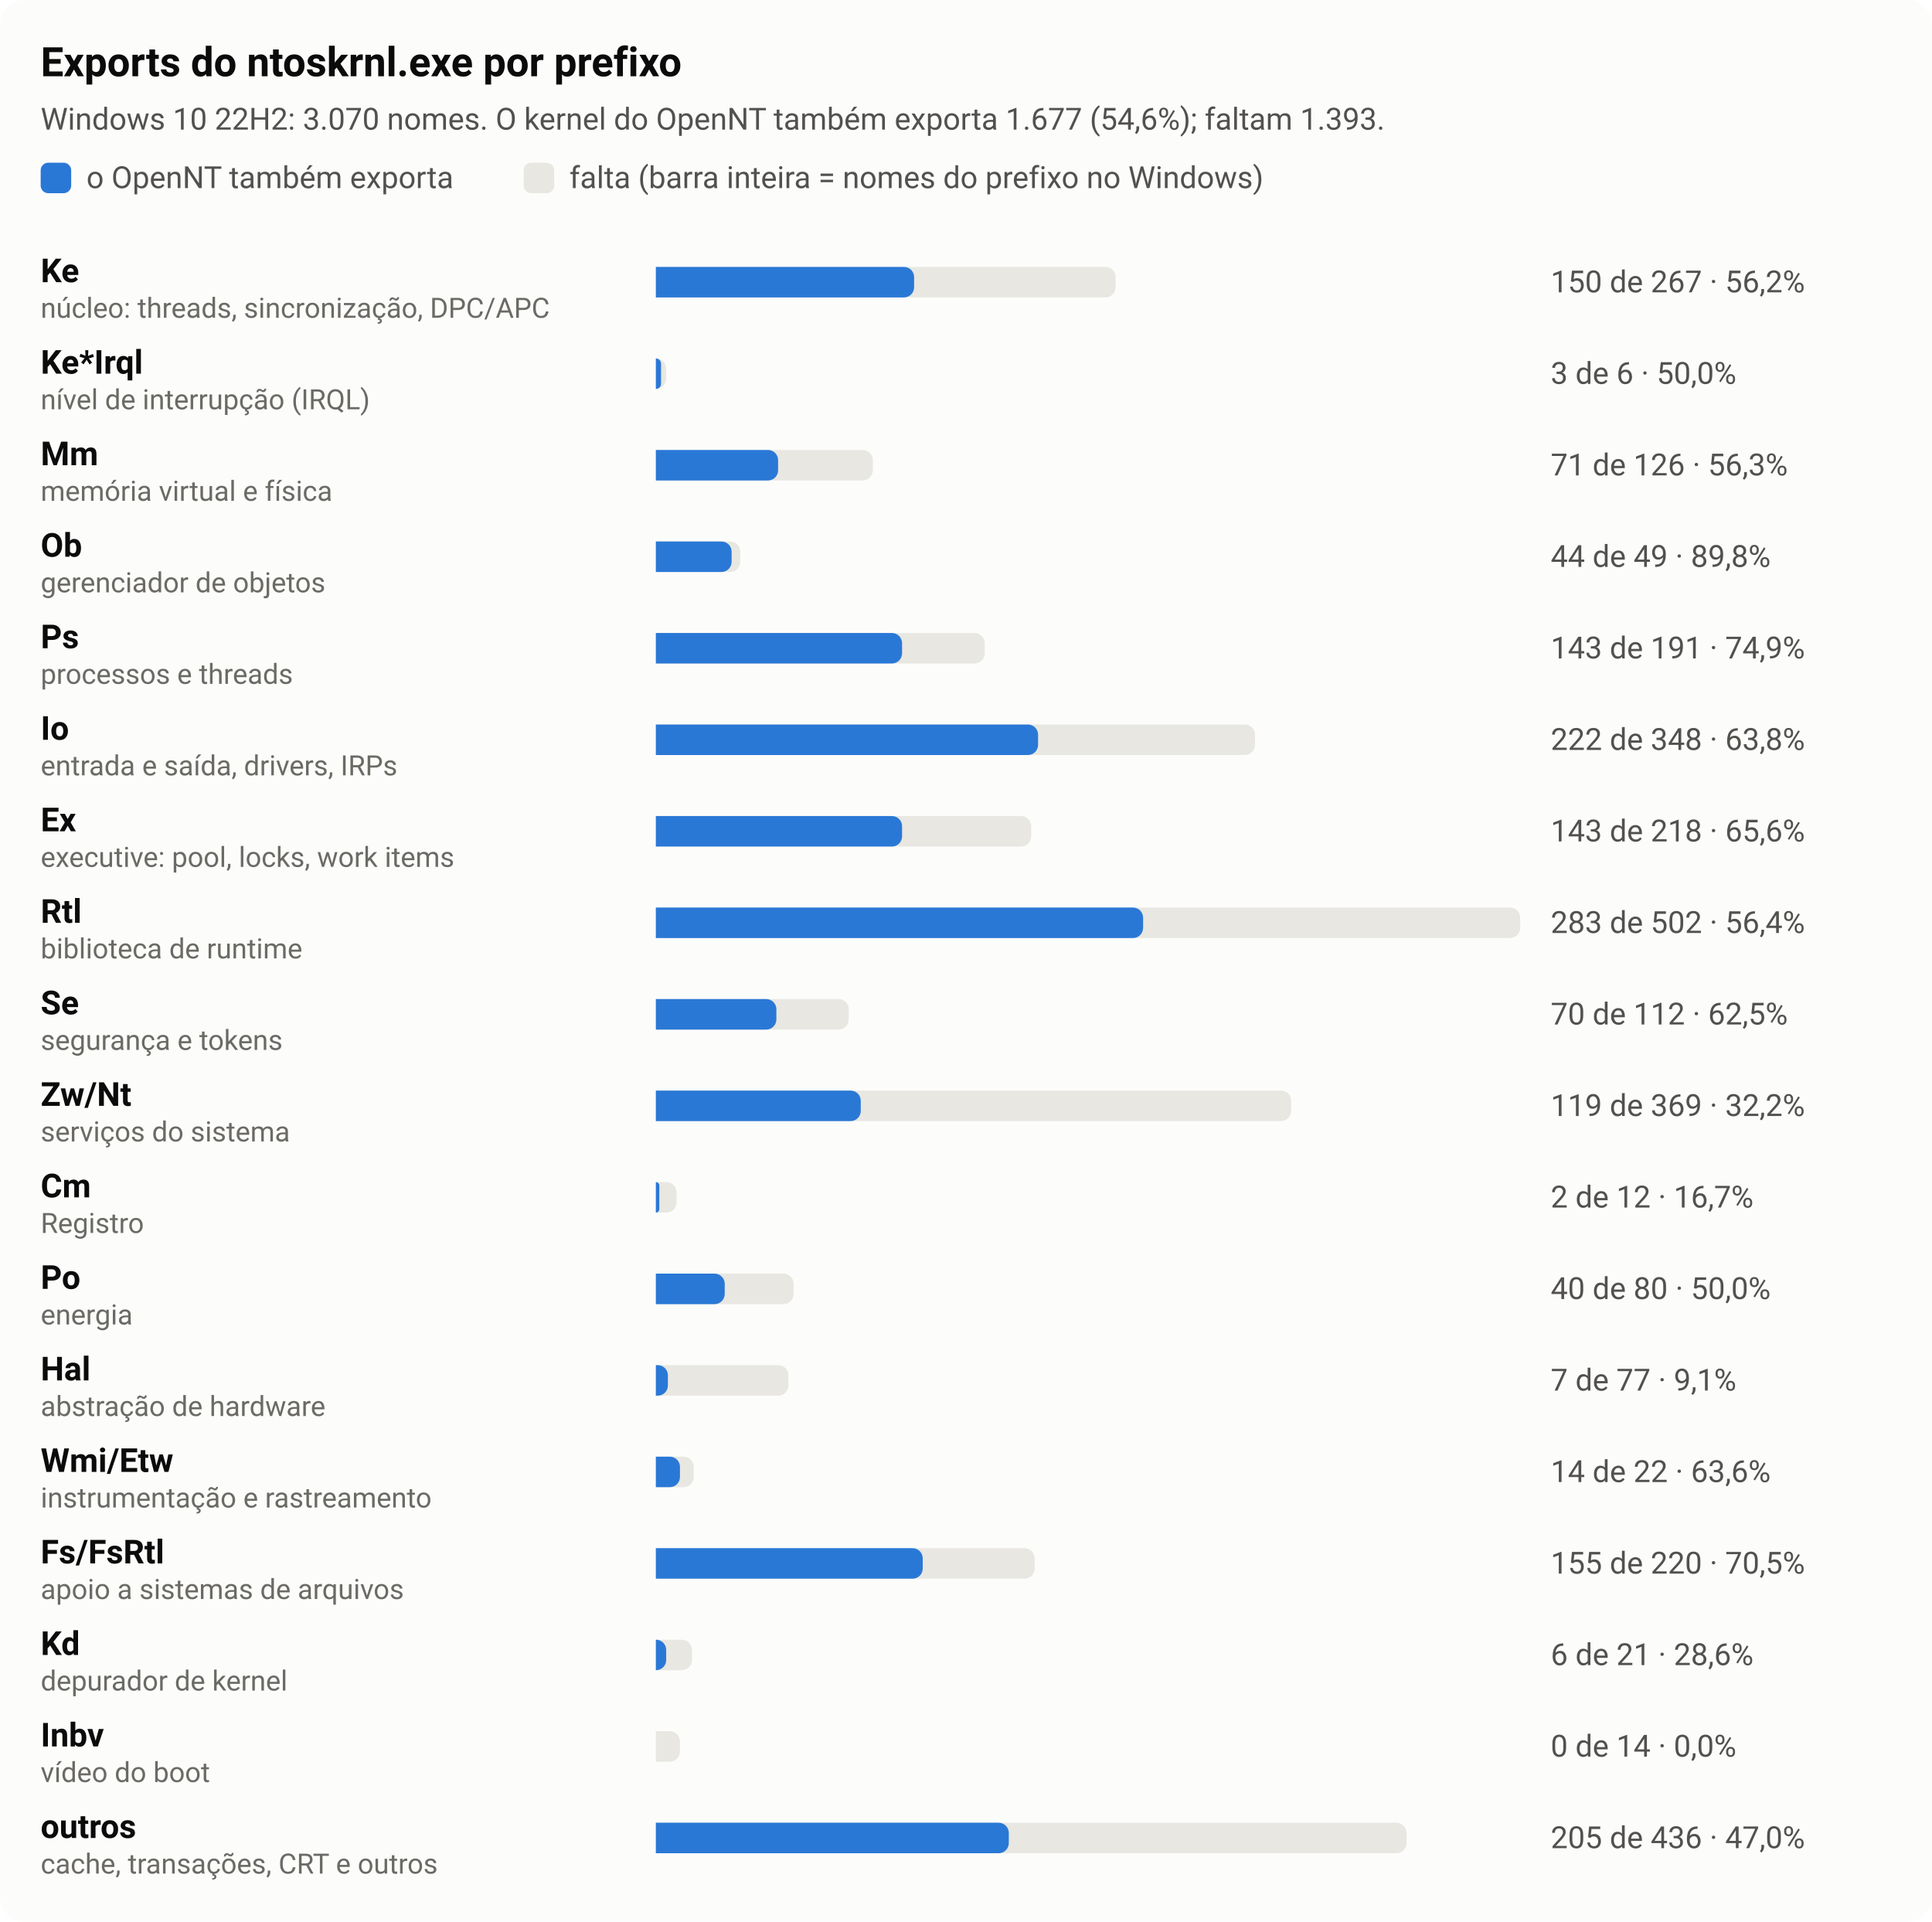
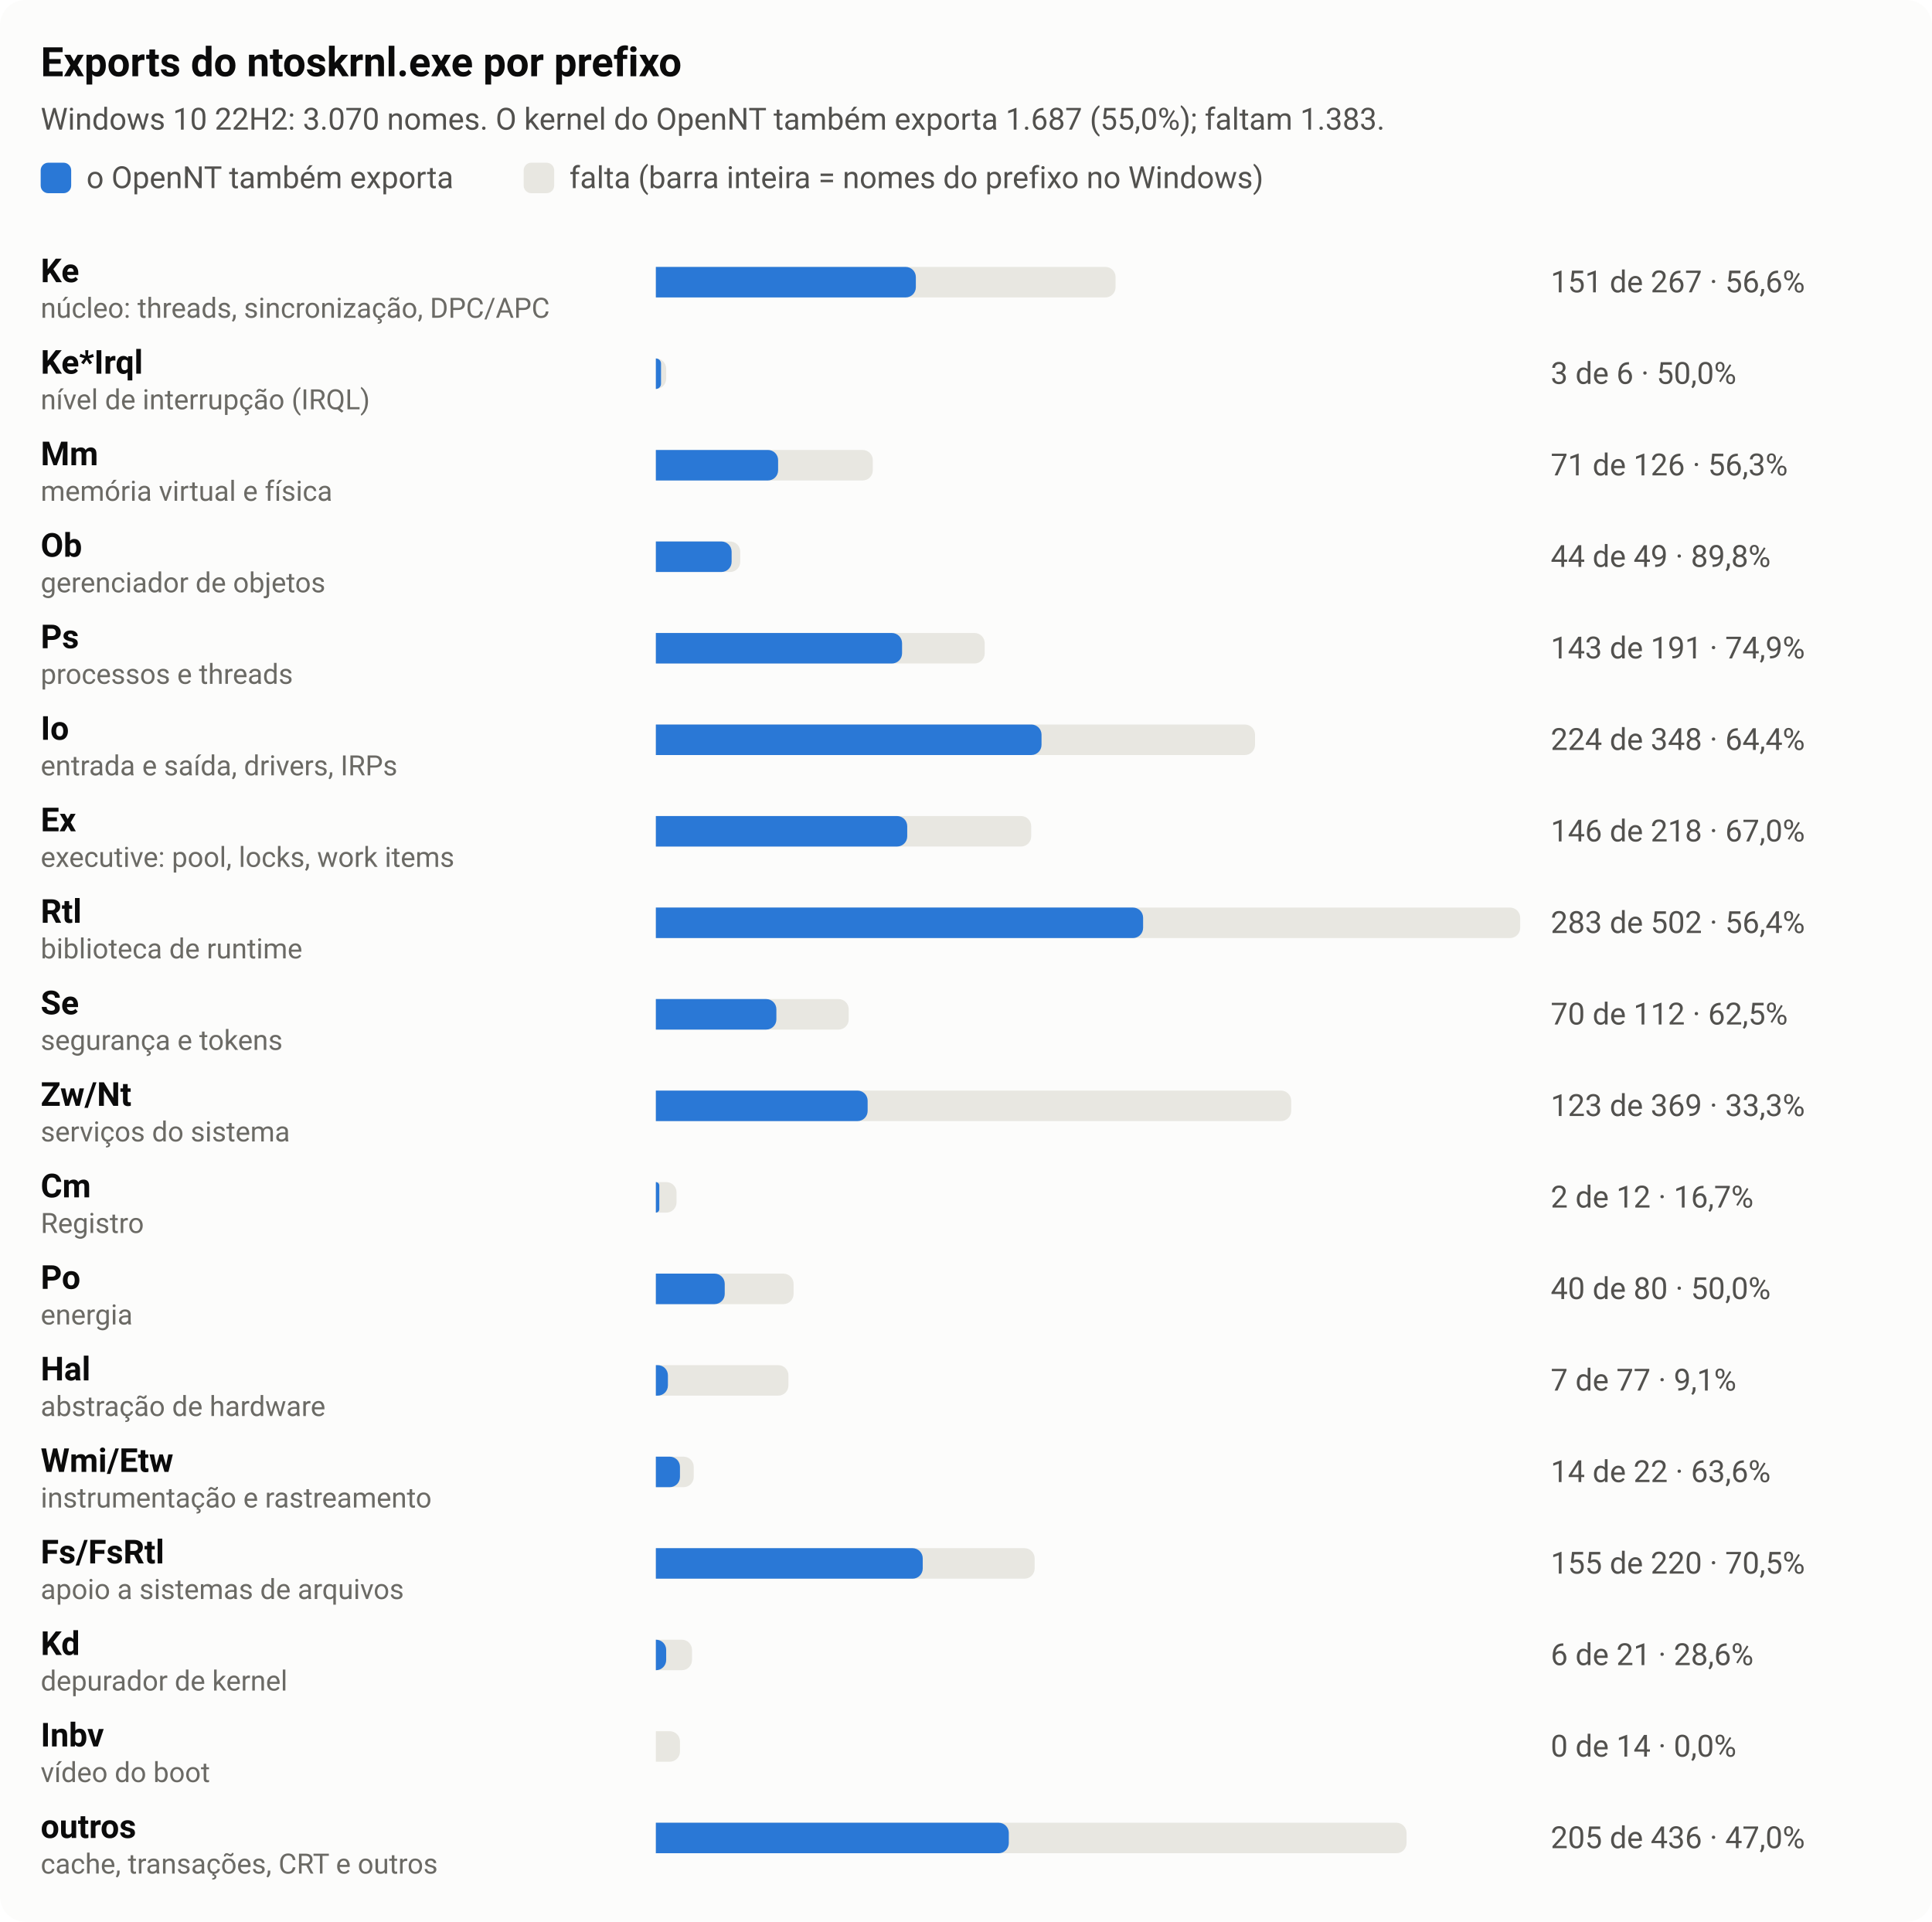
<svg xmlns="http://www.w3.org/2000/svg" width="760" height="756" viewBox="0 0 760 756" role="img" aria-labelledby="pc-title">
  <style>.pc-bg{fill:#fcfcfb}.pc-t{font:600 16px system-ui,-apple-system,Segoe UI,Roboto,sans-serif;fill:#0b0b0b}.pc-s,.pc-v{font:12px system-ui,-apple-system,Segoe UI,Roboto,sans-serif;fill:#52514e}.pc-v{font-variant-numeric:tabular-nums}.pc-l{font:600 13px system-ui,-apple-system,Segoe UI,Roboto,sans-serif;fill:#0b0b0b}.pc-m{font:11px system-ui,-apple-system,Segoe UI,Roboto,sans-serif;fill:#6b6a65}.pc-k{fill:#e8e7e1}.pc-a{fill:#2a78d6}@media (prefers-color-scheme:dark){.pc-bg{fill:#1a1a19}.pc-t,.pc-l{fill:#f0efec}.pc-s,.pc-v{fill:#c3c2b7}.pc-m{fill:#9d9b94}.pc-k{fill:#2c2c2a}.pc-a{fill:#3987e5}}</style>
  <rect class="pc-bg" width="760" height="756" rx="10" />
  <text class="pc-t" x="16" y="30">Exports do ntoskrnl.exe por prefixo</text>
-   <text class="pc-s" x="16" y="51">Windows 10 22H2: 3.070 nomes. O kernel do OpenNT também exporta 1.677 (54,6%); faltam 1.393.</text>
+   <text class="pc-s" x="16" y="51">Windows 10 22H2: 3.070 nomes. O kernel do OpenNT também exporta 1.687 (55,0%); faltam 1.383.</text>
  <rect class="pc-a" x="16" y="64" width="12" height="12" rx="3" />
  <text class="pc-v" x="34" y="74">o OpenNT também exporta</text>
  <rect class="pc-k" x="206" y="64" width="12" height="12" rx="3" />
  <text class="pc-v" x="224" y="74">falta (barra inteira = nomes do prefixo no Windows)</text>
  <g>
    <text class="pc-l" x="16" y="111">Ke</text>
    <text class="pc-m" x="16" y="125">núcleo: threads, sincronização, DPC/APC</text>
    <path class="pc-k" d="M258.0 105.0h176.84a4 4 0 0 1 4 4v4a4 4 0 0 1 -4 4h-176.84z" />
-     <path class="pc-a" d="M258.0 105.0h97.59a4 4 0 0 1 4 4v4a4 4 0 0 1 -4 4h-97.59z" />
-     <text class="pc-v" x="610" y="115">150 de 267 · 56,2%</text>
+     <path class="pc-a" d="M258.0 105.0h98.27a4 4 0 0 1 4 4v4a4 4 0 0 1 -4 4h-98.27z" />
+     <text class="pc-v" x="610" y="115">151 de 267 · 56,6%</text>
  </g>
  <g>
    <text class="pc-l" x="16" y="147">Ke*Irql</text>
    <text class="pc-m" x="16" y="161">nível de interrupção (IRQL)</text>
    <path class="pc-k" d="M258.0 141.0h0.06a4 4 0 0 1 4 4v4a4 4 0 0 1 -4 4h-0.06z" />
    <path class="pc-a" d="M258.0 141.0h0.00a2.032 2.032 0 0 1 2.032 2.032v7.936a2.032 2.032 0 0 1 -2.032 2.032h-0.00z" />
    <text class="pc-v" x="610" y="151">3 de 6 · 50,0%</text>
  </g>
  <g>
    <text class="pc-l" x="16" y="183">Mm</text>
    <text class="pc-m" x="16" y="197">memória virtual e física</text>
    <path class="pc-k" d="M258.0 177.0h81.34a4 4 0 0 1 4 4v4a4 4 0 0 1 -4 4h-81.34z" />
    <path class="pc-a" d="M258.0 177.0h44.09a4 4 0 0 1 4 4v4a4 4 0 0 1 -4 4h-44.09z" />
    <text class="pc-v" x="610" y="187">71 de 126 · 56,3%</text>
  </g>
  <g>
    <text class="pc-l" x="16" y="219">Ob</text>
    <text class="pc-m" x="16" y="233">gerenciador de objetos</text>
    <path class="pc-k" d="M258.0 213.0h29.19a4 4 0 0 1 4 4v4a4 4 0 0 1 -4 4h-29.19z" />
    <path class="pc-a" d="M258.0 213.0h25.80a4 4 0 0 1 4 4v4a4 4 0 0 1 -4 4h-25.80z" />
    <text class="pc-v" x="610" y="223">44 de 49 · 89,8%</text>
  </g>
  <g>
    <text class="pc-l" x="16" y="255">Ps</text>
    <text class="pc-m" x="16" y="269">processos e threads</text>
    <path class="pc-k" d="M258.0 249.0h125.36a4 4 0 0 1 4 4v4a4 4 0 0 1 -4 4h-125.36z" />
    <path class="pc-a" d="M258.0 249.0h92.85a4 4 0 0 1 4 4v4a4 4 0 0 1 -4 4h-92.85z" />
    <text class="pc-v" x="610" y="259">143 de 191 · 74,9%</text>
  </g>
  <g>
    <text class="pc-l" x="16" y="291">Io</text>
    <text class="pc-m" x="16" y="305">entrada e saída, drivers, IRPs</text>
    <path class="pc-k" d="M258.0 285.0h231.70a4 4 0 0 1 4 4v4a4 4 0 0 1 -4 4h-231.70z" />
-     <path class="pc-a" d="M258.0 285.0h146.36a4 4 0 0 1 4 4v4a4 4 0 0 1 -4 4h-146.36z" />
-     <text class="pc-v" x="610" y="295">222 de 348 · 63,8%</text>
+     <path class="pc-a" d="M258.0 285.0h147.71a4 4 0 0 1 4 4v4a4 4 0 0 1 -4 4h-147.71z" />
+     <text class="pc-v" x="610" y="295">224 de 348 · 64,4%</text>
  </g>
  <g>
    <text class="pc-l" x="16" y="327">Ex</text>
    <text class="pc-m" x="16" y="341">executive: pool, locks, work items</text>
    <path class="pc-k" d="M258.0 321.0h143.65a4 4 0 0 1 4 4v4a4 4 0 0 1 -4 4h-143.65z" />
-     <path class="pc-a" d="M258.0 321.0h92.85a4 4 0 0 1 4 4v4a4 4 0 0 1 -4 4h-92.85z" />
-     <text class="pc-v" x="610" y="331">143 de 218 · 65,6%</text>
+     <path class="pc-a" d="M258.0 321.0h94.88a4 4 0 0 1 4 4v4a4 4 0 0 1 -4 4h-94.88z" />
+     <text class="pc-v" x="610" y="331">146 de 218 · 67,0%</text>
  </g>
  <g>
    <text class="pc-l" x="16" y="363">Rtl</text>
    <text class="pc-m" x="16" y="377">biblioteca de runtime</text>
    <path class="pc-k" d="M258.0 357.0h336.00a4 4 0 0 1 4 4v4a4 4 0 0 1 -4 4h-336.00z" />
    <path class="pc-a" d="M258.0 357.0h187.67a4 4 0 0 1 4 4v4a4 4 0 0 1 -4 4h-187.67z" />
    <text class="pc-v" x="610" y="367">283 de 502 · 56,4%</text>
  </g>
  <g>
    <text class="pc-l" x="16" y="399">Se</text>
    <text class="pc-m" x="16" y="413">segurança e tokens</text>
    <path class="pc-k" d="M258.0 393.0h71.86a4 4 0 0 1 4 4v4a4 4 0 0 1 -4 4h-71.86z" />
    <path class="pc-a" d="M258.0 393.0h43.41a4 4 0 0 1 4 4v4a4 4 0 0 1 -4 4h-43.41z" />
    <text class="pc-v" x="610" y="403">70 de 112 · 62,5%</text>
  </g>
  <g>
    <text class="pc-l" x="16" y="435">Zw/Nt</text>
    <text class="pc-m" x="16" y="449">serviços do sistema</text>
    <path class="pc-k" d="M258.0 429.0h245.92a4 4 0 0 1 4 4v4a4 4 0 0 1 -4 4h-245.92z" />
-     <path class="pc-a" d="M258.0 429.0h76.60a4 4 0 0 1 4 4v4a4 4 0 0 1 -4 4h-76.60z" />
-     <text class="pc-v" x="610" y="439">119 de 369 · 32,2%</text>
+     <path class="pc-a" d="M258.0 429.0h79.31a4 4 0 0 1 4 4v4a4 4 0 0 1 -4 4h-79.31z" />
+     <text class="pc-v" x="610" y="439">123 de 369 · 33,3%</text>
  </g>
  <g>
    <text class="pc-l" x="16" y="471">Cm</text>
    <text class="pc-m" x="16" y="485">Registro</text>
    <path class="pc-k" d="M258.0 465.0h4.13a4 4 0 0 1 4 4v4a4 4 0 0 1 -4 4h-4.13z" />
    <path class="pc-a" d="M258.0 465.0h0.00a1.355 1.355 0 0 1 1.355 1.355v9.291a1.355 1.355 0 0 1 -1.355 1.355h-0.00z" />
    <text class="pc-v" x="610" y="475">2 de 12 · 16,7%</text>
  </g>
  <g>
    <text class="pc-l" x="16" y="507">Po</text>
    <text class="pc-m" x="16" y="521">energia</text>
    <path class="pc-k" d="M258.0 501.0h50.18a4 4 0 0 1 4 4v4a4 4 0 0 1 -4 4h-50.18z" />
    <path class="pc-a" d="M258.0 501.0h23.09a4 4 0 0 1 4 4v4a4 4 0 0 1 -4 4h-23.09z" />
    <text class="pc-v" x="610" y="511">40 de 80 · 50,0%</text>
  </g>
  <g>
    <text class="pc-l" x="16" y="543">Hal</text>
    <text class="pc-m" x="16" y="557">abstração de hardware</text>
    <path class="pc-k" d="M258.0 537.0h48.15a4 4 0 0 1 4 4v4a4 4 0 0 1 -4 4h-48.15z" />
    <path class="pc-a" d="M258.0 537.0h0.74a4 4 0 0 1 4 4v4a4 4 0 0 1 -4 4h-0.74z" />
    <text class="pc-v" x="610" y="547">7 de 77 · 9,1%</text>
  </g>
  <g>
    <text class="pc-l" x="16" y="579">Wmi/Etw</text>
    <text class="pc-m" x="16" y="593">instrumentação e rastreamento</text>
    <path class="pc-k" d="M258.0 573.0h10.90a4 4 0 0 1 4 4v4a4 4 0 0 1 -4 4h-10.90z" />
    <path class="pc-a" d="M258.0 573.0h5.48a4 4 0 0 1 4 4v4a4 4 0 0 1 -4 4h-5.48z" />
    <text class="pc-v" x="610" y="583">14 de 22 · 63,6%</text>
  </g>
  <g>
    <text class="pc-l" x="16" y="615">Fs/FsRtl</text>
    <text class="pc-m" x="16" y="629">apoio a sistemas de arquivos</text>
    <path class="pc-k" d="M258.0 609.0h145.00a4 4 0 0 1 4 4v4a4 4 0 0 1 -4 4h-145.00z" />
    <path class="pc-a" d="M258.0 609.0h100.98a4 4 0 0 1 4 4v4a4 4 0 0 1 -4 4h-100.98z" />
    <text class="pc-v" x="610" y="619">155 de 220 · 70,5%</text>
  </g>
  <g>
    <text class="pc-l" x="16" y="651">Kd</text>
    <text class="pc-m" x="16" y="665">depurador de kernel</text>
    <path class="pc-k" d="M258.0 645.0h10.22a4 4 0 0 1 4 4v4a4 4 0 0 1 -4 4h-10.22z" />
    <path class="pc-a" d="M258.0 645.0h0.06a4 4 0 0 1 4 4v4a4 4 0 0 1 -4 4h-0.06z" />
    <text class="pc-v" x="610" y="655">6 de 21 · 28,6%</text>
  </g>
  <g>
    <text class="pc-l" x="16" y="687">Inbv</text>
    <text class="pc-m" x="16" y="701">vídeo do boot</text>
    <path class="pc-k" d="M258.0 681.0h5.48a4 4 0 0 1 4 4v4a4 4 0 0 1 -4 4h-5.48z" />
    <path class="pc-a" d="" />
    <text class="pc-v" x="610" y="691">0 de 14 · 0,0%</text>
  </g>
  <g>
    <text class="pc-l" x="16" y="723">outros</text>
    <text class="pc-m" x="16" y="737">cache, transações, CRT e outros</text>
    <path class="pc-k" d="M258.0 717.0h291.30a4 4 0 0 1 4 4v4a4 4 0 0 1 -4 4h-291.30z" />
    <path class="pc-a" d="M258.0 717.0h134.84a4 4 0 0 1 4 4v4a4 4 0 0 1 -4 4h-134.84z" />
    <text class="pc-v" x="610" y="727">205 de 436 · 47,0%</text>
  </g>
</svg>
